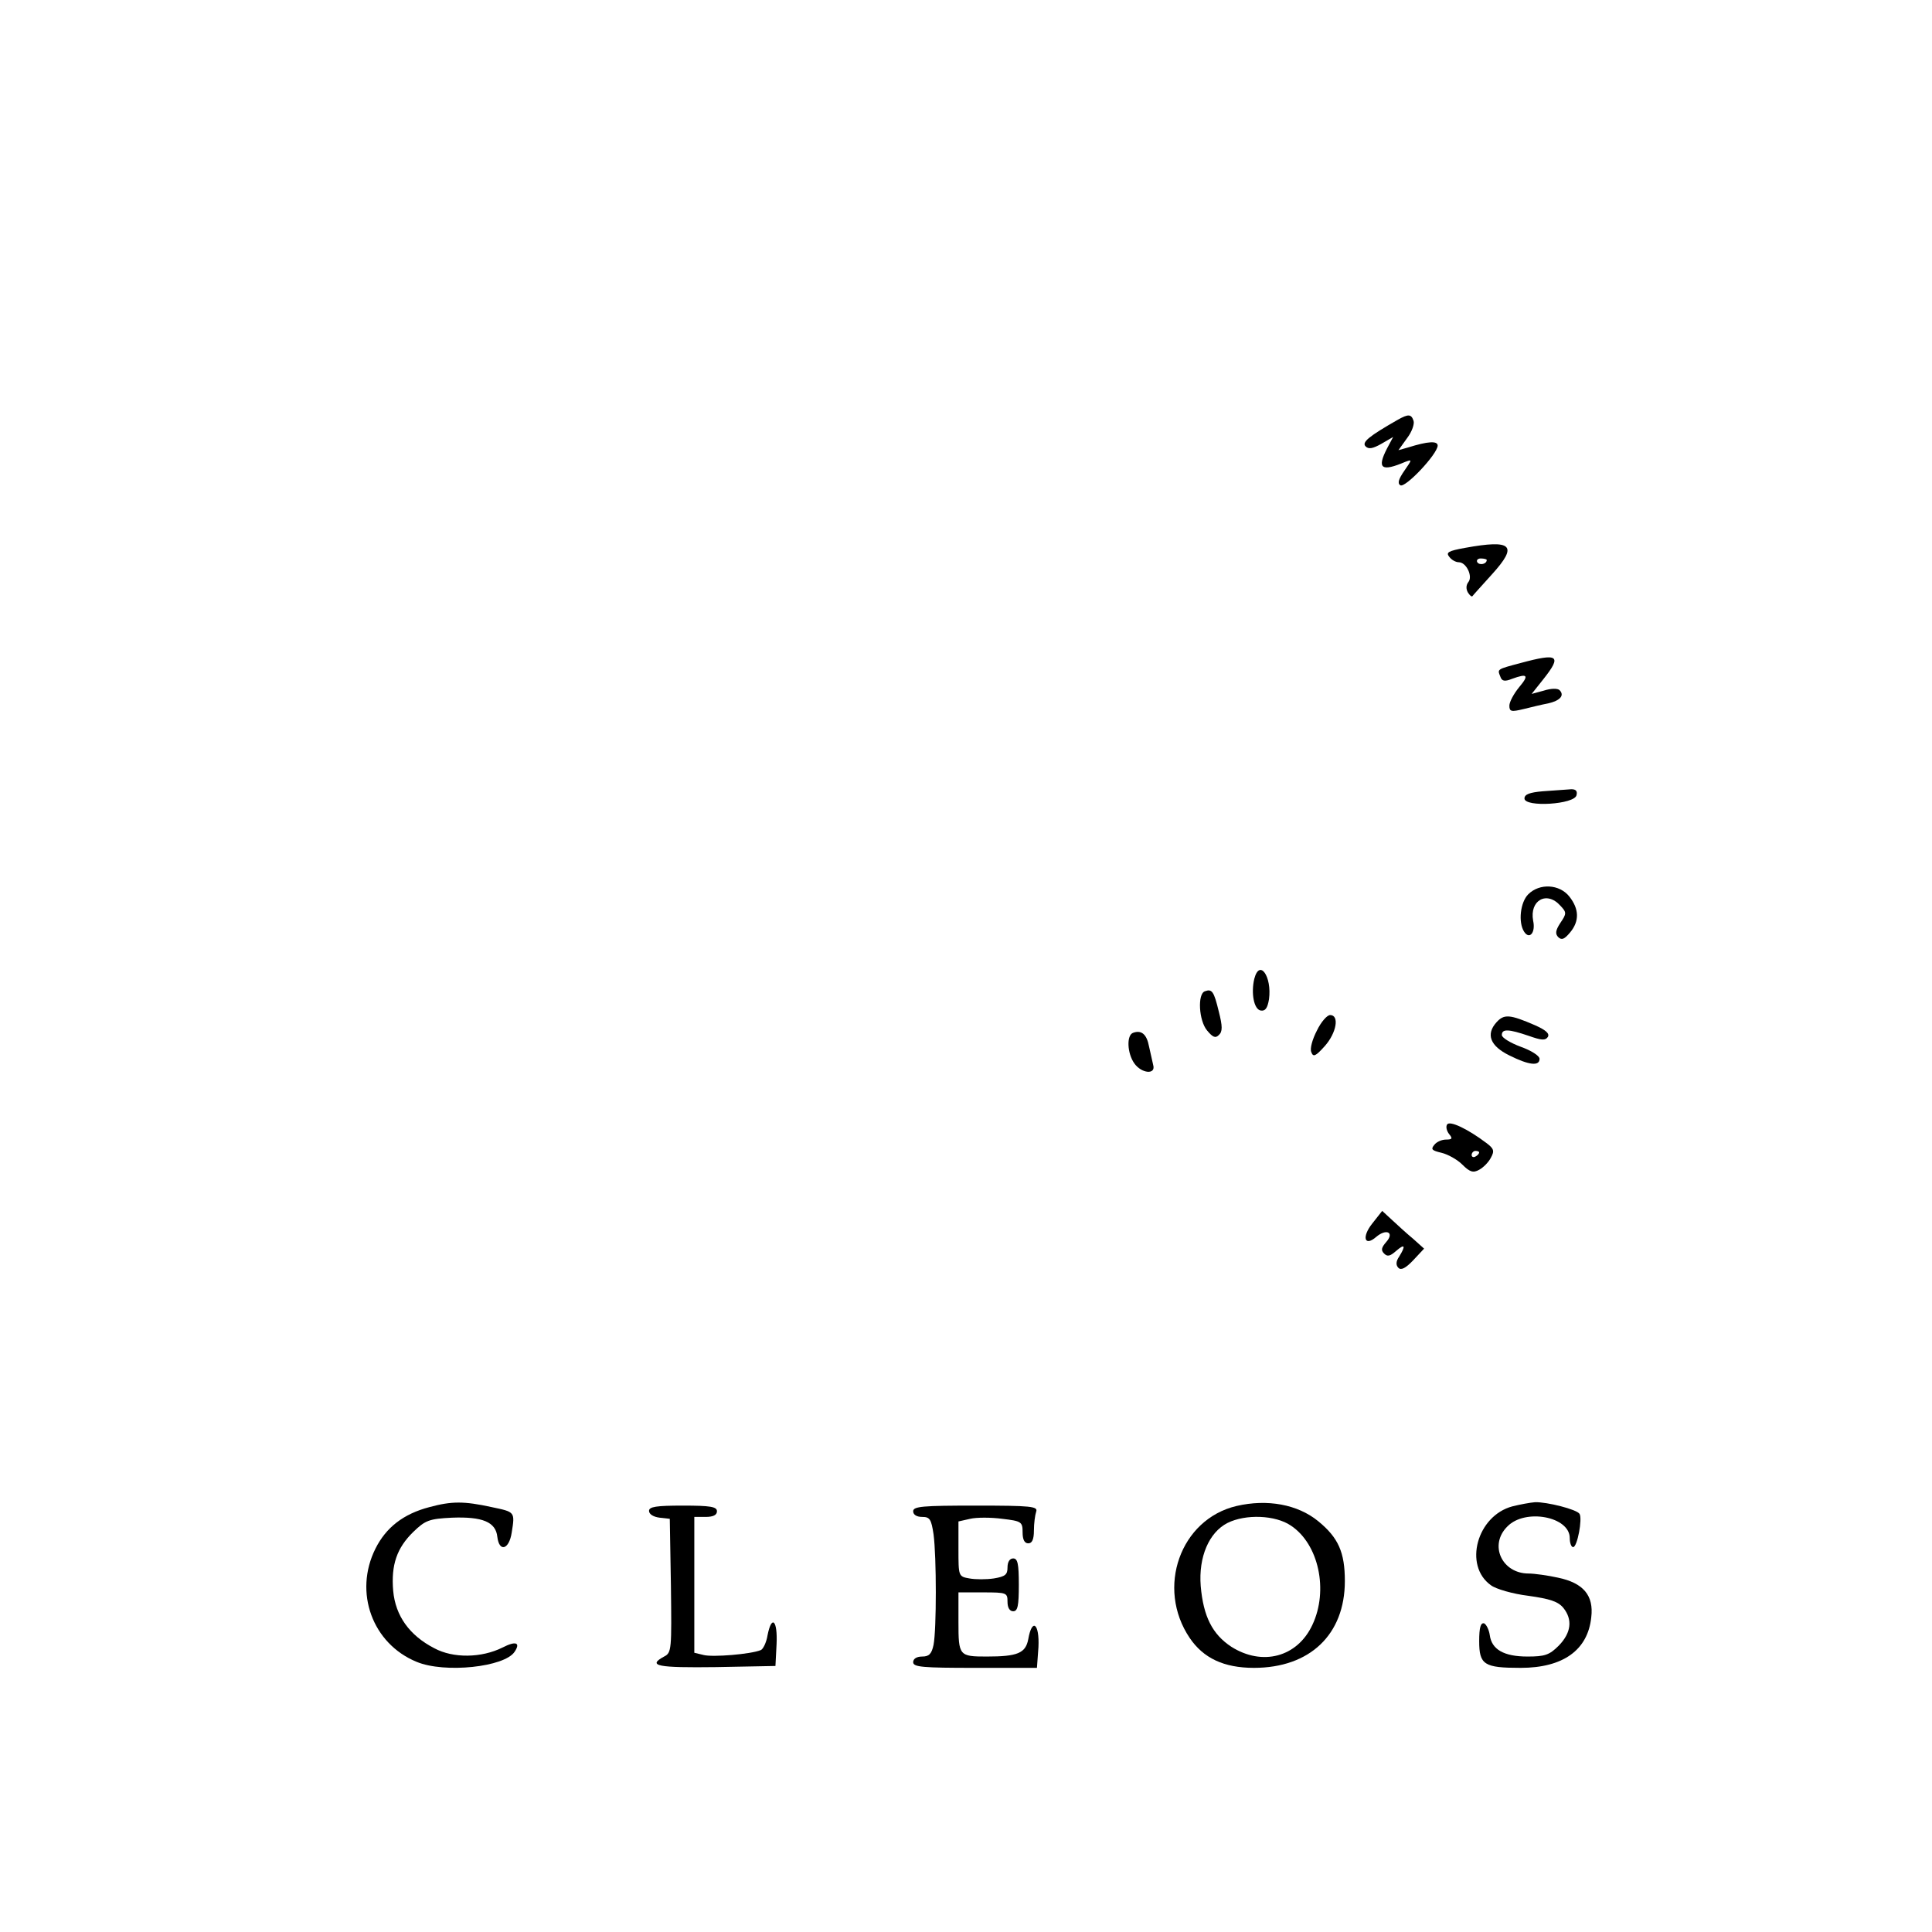
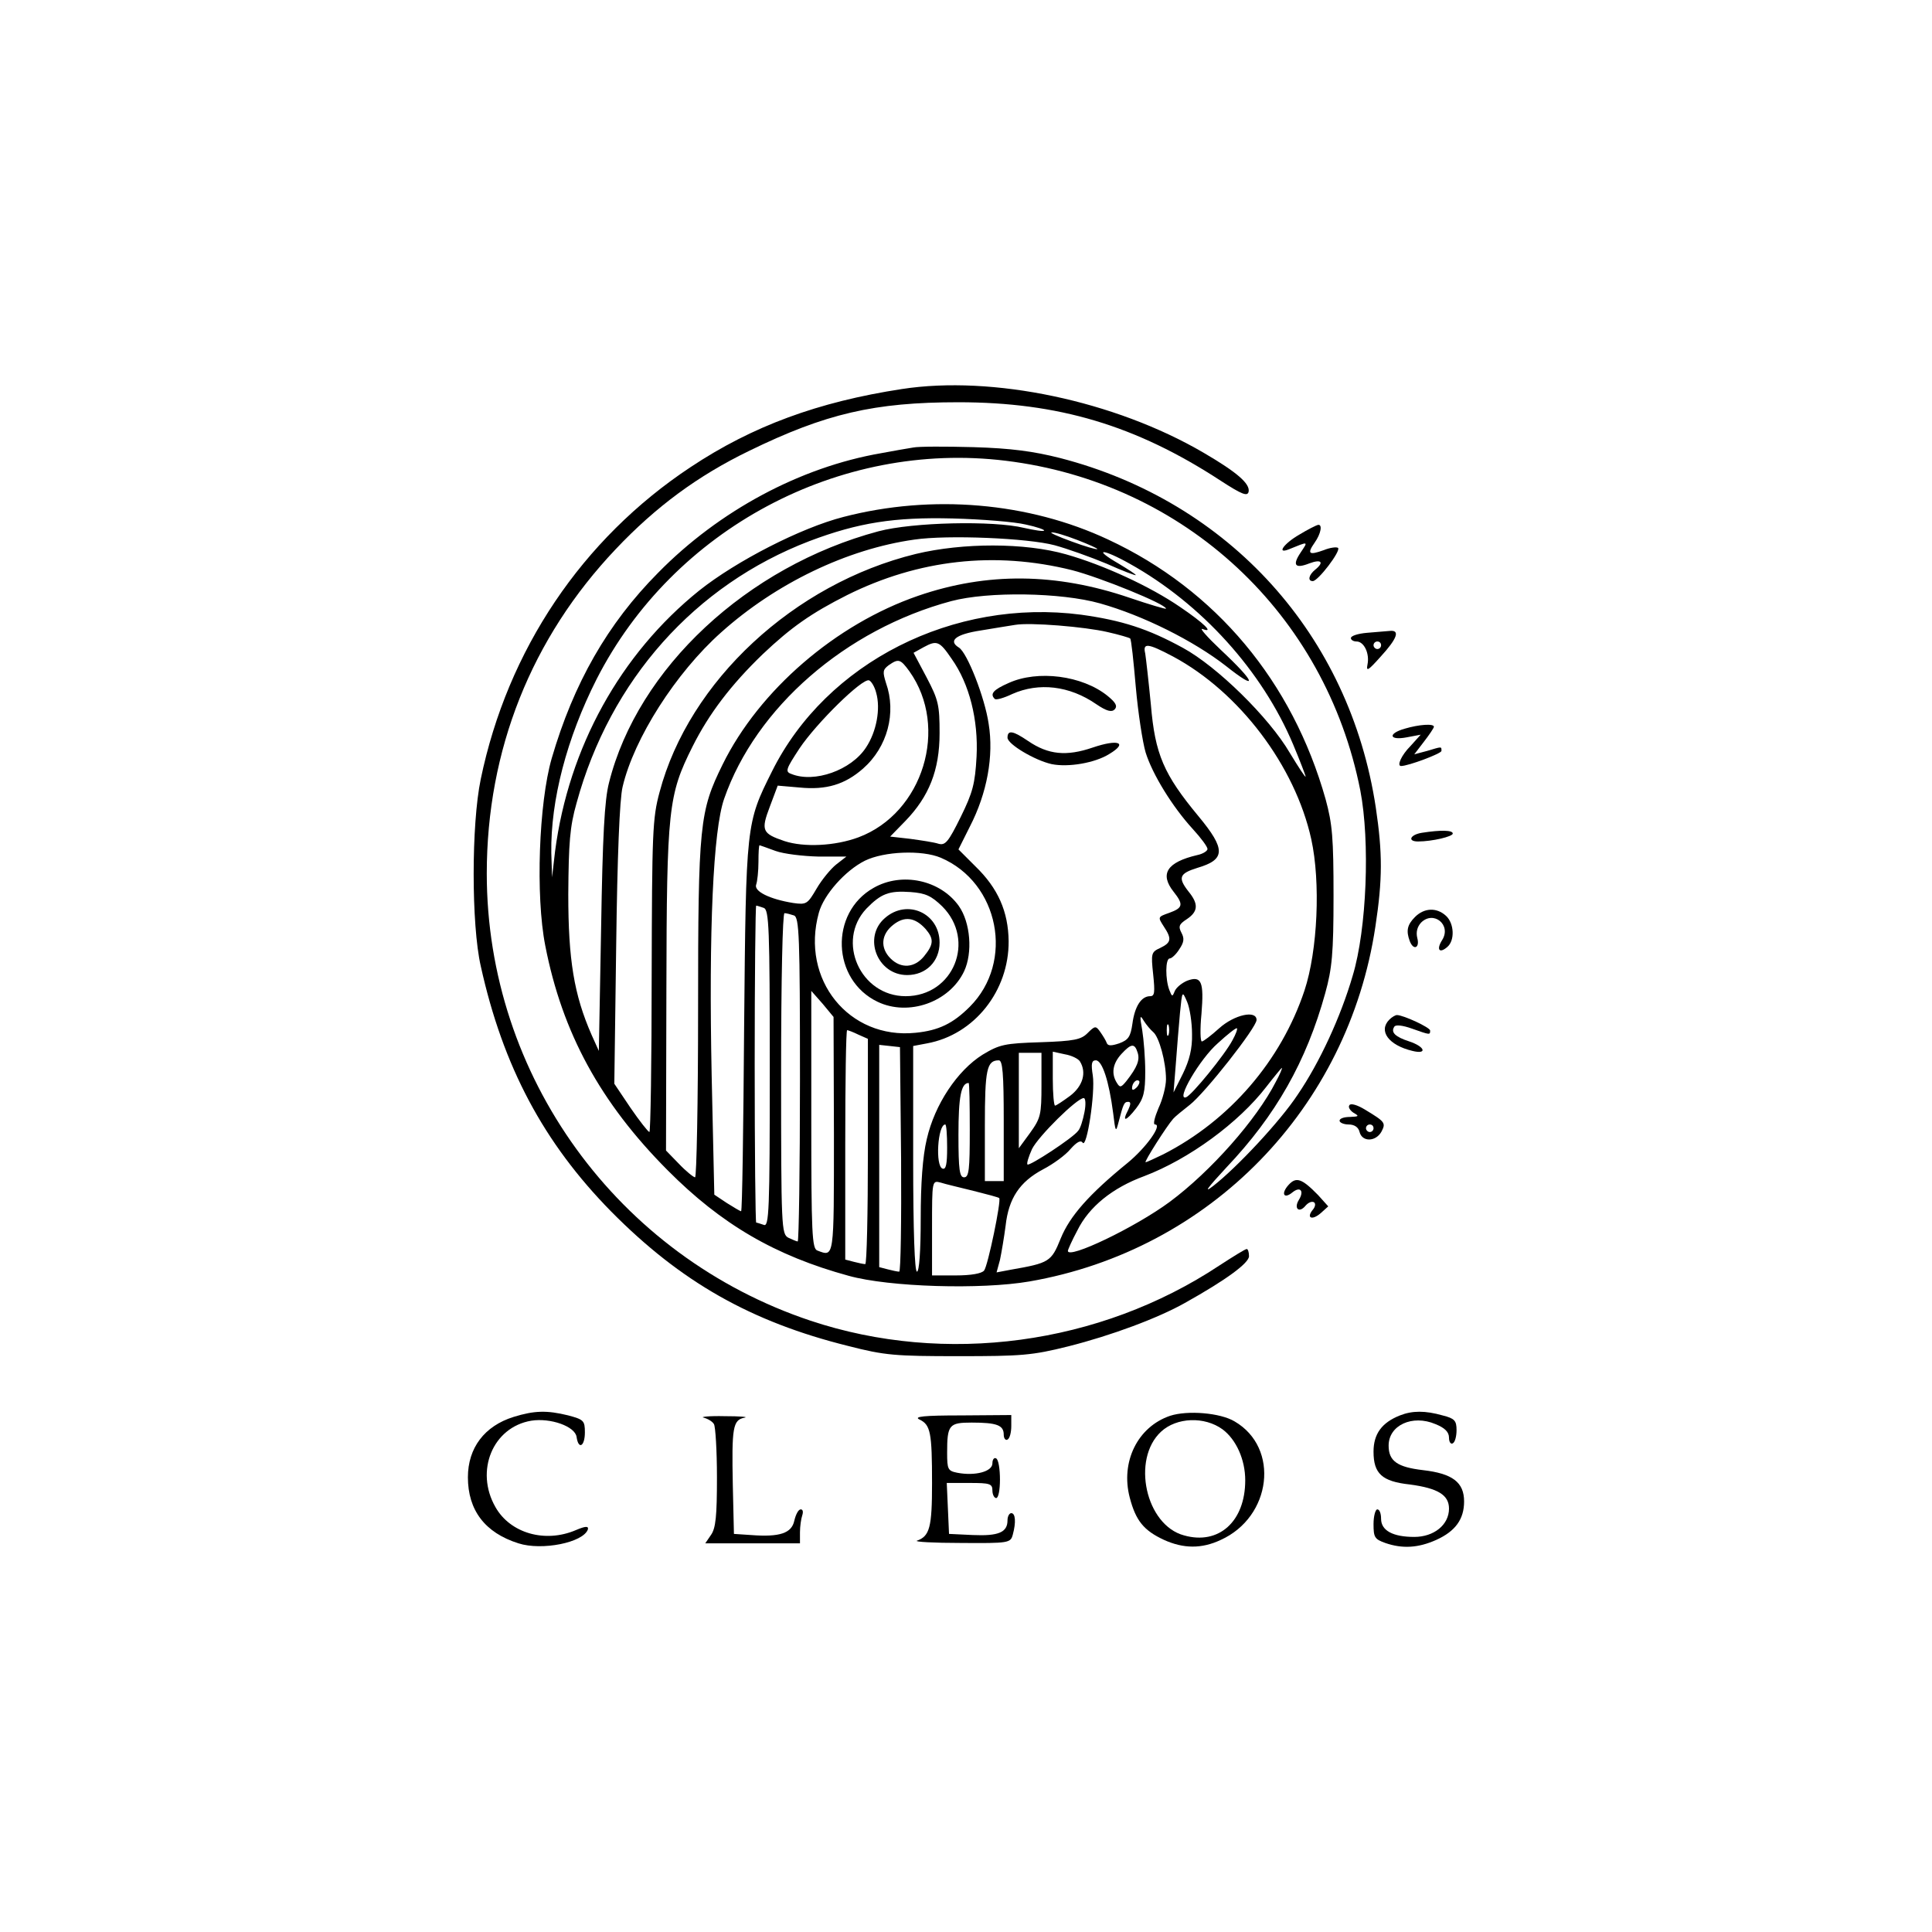
<svg xmlns="http://www.w3.org/2000/svg" version="1.0" width="512pt" height="512pt" viewBox="0 0 512 512" preserveAspectRatio="xMidYMid meet">
  <g transform="translate(0,512) scale(0.1,-0.1)" fill="#000000" stroke="none">
-     <path d="M3705 4008 c-77 -44 -97 -60 -86 -71 8 -8 19 -6 42 7 l31 18 -16 -30 c-28 -54 -15 -63 48 -36 19 7 18 6 -2 -23 -16 -23 -19 -34 -11 -39 13 -8 98 82 99 105 0 13 -25 12 -79 -5 l-25 -7 23 32 c13 17 20 38 17 46 -6 18 -14 18 -41 3z" />
-     <path d="M3882 3668 c-44 -8 -51 -12 -41 -24 6 -8 17 -14 25 -14 20 0 38 -38 25 -53 -6 -8 -6 -18 -1 -27 5 -8 10 -12 12 -10 2 3 25 28 51 57 71 78 55 94 -71 71z m58 -32 c0 -11 -19 -15 -25 -6 -3 5 1 10 9 10 9 0 16 -2 16 -4z" />
-     <path d="M4030 3363 c-64 -17 -62 -16 -54 -36 4 -12 11 -14 31 -6 41 15 46 10 19 -22 -14 -17 -26 -39 -26 -49 0 -16 5 -17 38 -9 20 5 49 12 65 15 31 7 44 21 30 35 -5 5 -22 5 -41 -1 l-33 -9 31 39 c50 63 40 70 -60 43z" />
-     <path d="M4088 3023 c-34 -3 -48 -8 -48 -19 0 -24 134 -16 138 9 3 12 -3 17 -20 15 -13 -1 -44 -3 -70 -5z" />
-     <path d="M4050 2750 c-21 -21 -27 -74 -11 -99 14 -22 31 -3 24 29 -10 54 36 80 72 40 17 -18 17 -21 0 -46 -13 -20 -14 -29 -5 -38 9 -8 16 -5 31 13 25 30 24 62 -2 95 -26 33 -79 36 -109 6z" />
-     <path d="M3324 2526 c-9 -38 -1 -81 17 -84 12 -2 18 6 22 30 8 60 -25 108 -39 54z" />
-     <path d="M3193 2493 c-20 -7 -16 -78 6 -104 15 -18 22 -21 31 -12 10 9 10 23 0 62 -13 54 -18 61 -37 54z" />
-     <path d="M3490 2389 c-12 -23 -19 -48 -15 -57 5 -14 11 -12 36 16 31 35 39 82 14 82 -8 0 -24 -18 -35 -41z" />
-     <path d="M3966 2411 c-29 -32 -17 -63 34 -88 52 -26 80 -29 80 -9 0 8 -22 22 -50 32 -27 10 -50 24 -50 31 0 17 18 16 71 -2 34 -12 44 -13 51 -3 5 9 -5 18 -34 31 -67 29 -82 30 -102 8z" />
-     <path d="M3003 2383 c-18 -6 -16 -54 3 -81 19 -27 58 -31 50 -4 -2 9 -7 31 -11 49 -6 32 -20 44 -42 36z" />
-     <path d="M3835 2140 c-4 -6 -1 -17 5 -25 10 -12 9 -15 -8 -15 -11 0 -25 -6 -31 -14 -10 -12 -6 -15 19 -21 17 -4 42 -18 55 -31 20 -20 29 -23 45 -14 11 6 25 20 31 32 10 18 8 24 -12 39 -49 37 -97 60 -104 49z m85 -74 c0 -3 -4 -8 -10 -11 -5 -3 -10 -1 -10 4 0 6 5 11 10 11 6 0 10 -2 10 -4z" />
-     <path d="M3637 1878 c-29 -36 -21 -63 10 -36 27 23 49 12 27 -13 -13 -15 -15 -22 -6 -31 9 -9 16 -7 32 7 23 20 26 14 8 -15 -9 -13 -9 -23 -2 -30 7 -7 19 -1 39 20 l29 31 -29 26 c-17 14 -42 37 -56 50 l-26 24 -26 -33z" />
-     <path d="M1138 1126 c-69 -18 -115 -54 -143 -110 -58 -116 -8 -252 109 -300 74 -31 234 -14 260 27 16 24 3 29 -32 11 -56 -28 -131 -29 -181 -2 -66 34 -103 86 -109 152 -6 69 10 114 53 156 32 31 42 35 103 38 80 3 116 -11 120 -51 5 -41 31 -34 38 11 9 56 9 55 -53 68 -73 16 -106 16 -165 0z" />
-     <path d="M3277 1129 c-149 -35 -214 -217 -124 -350 36 -53 90 -79 170 -79 148 0 241 88 241 230 0 76 -17 115 -71 159 -54 44 -134 59 -216 40z m144 -52 c74 -49 100 -172 57 -263 -40 -86 -133 -110 -215 -58 -50 33 -74 80 -81 161 -6 77 22 142 71 167 48 24 127 21 168 -7z" />
-     <path d="M4008 1128 c-94 -25 -130 -157 -57 -209 13 -10 58 -23 99 -28 57 -8 79 -15 93 -32 25 -31 21 -66 -12 -100 -25 -25 -37 -29 -83 -29 -63 0 -95 19 -100 57 -2 14 -9 28 -15 31 -9 2 -13 -11 -13 -47 0 -63 13 -71 110 -71 112 0 178 47 187 134 7 58 -21 91 -88 105 -27 6 -63 11 -78 11 -71 0 -106 76 -56 125 47 48 165 26 165 -31 0 -13 4 -24 9 -24 11 0 25 75 17 88 -7 12 -87 32 -118 31 -13 -1 -40 -6 -60 -11z" />
-     <path d="M1720 1116 c0 -9 12 -16 28 -18 l27 -3 3 -177 c2 -169 2 -178 -18 -188 -46 -25 -17 -30 138 -28 l157 3 3 58 c3 63 -13 79 -24 23 -3 -19 -12 -37 -18 -39 -27 -11 -127 -19 -151 -13 l-25 6 0 180 0 180 30 0 c20 0 30 5 30 15 0 12 -17 15 -90 15 -71 0 -90 -3 -90 -14z" />
-     <path d="M2420 1115 c0 -9 9 -15 24 -15 20 0 24 -6 30 -46 8 -60 8 -252 0 -293 -5 -24 -12 -31 -30 -31 -15 0 -24 -6 -24 -15 0 -13 25 -15 164 -15 l164 0 4 55 c3 63 -17 78 -27 21 -7 -37 -28 -46 -110 -46 -73 0 -75 2 -75 91 l0 79 65 0 c63 0 65 -1 65 -25 0 -16 6 -25 15 -25 12 0 15 14 15 70 0 56 -3 70 -15 70 -9 0 -15 -9 -15 -24 0 -19 -6 -24 -36 -29 -20 -3 -49 -3 -65 0 -29 5 -29 6 -29 78 l0 73 31 7 c17 4 55 4 85 0 51 -6 54 -8 54 -36 0 -19 5 -29 15 -29 10 0 15 10 15 34 0 19 3 41 6 50 5 14 -13 16 -160 16 -141 0 -166 -2 -166 -15z" />
+     <path d="M2390 4089 c-222 -34 -396 -98 -560 -207 -287 -190 -485 -484 -556 -827 -25 -120 -25 -385 0 -495 59 -267 167 -469 346 -651 184 -186 370 -292 628 -356 97 -25 125 -27 292 -27 167 0 195 2 291 26 115 29 238 75 309 115 111 62 170 106 170 124 0 11 -3 19 -6 19 -4 0 -36 -20 -73 -44 -317 -210 -726 -265 -1083 -146 -512 171 -858 649 -858 1185 0 327 118 624 342 860 106 112 217 194 353 260 203 99 332 129 555 129 264 0 470 -61 695 -208 57 -37 71 -42 74 -29 4 21 -30 51 -119 103 -236 138 -560 206 -800 169z" />
+     <path d="M2420 3934 c-14 -2 -52 -9 -85 -15 -214 -37 -429 -152 -591 -317 -134 -135 -224 -293 -282 -492 -34 -118 -43 -364 -17 -496 45 -231 146 -416 324 -595 143 -144 286 -227 480 -280 108 -30 351 -37 479 -15 479 83 845 459 917 941 19 125 19 194 1 315 -69 457 -388 810 -836 926 -71 18 -130 26 -230 29 -74 2 -146 2 -160 -1z m245 -35 c475 -58 848 -406 940 -874 26 -135 17 -367 -20 -490 -32 -110 -88 -231 -146 -316 -46 -70 -161 -193 -224 -242 -27 -21 -15 -5 35 49 131 138 212 281 262 462 18 65 22 105 22 257 0 154 -3 191 -21 257 -88 312 -291 555 -576 688 -211 99 -467 121 -702 60 -113 -29 -284 -117 -382 -195 -209 -168 -346 -416 -382 -691 l-8 -69 -2 65 c-2 139 41 304 120 460 203 398 643 633 1084 579z m53 -169 c29 -6 51 -14 49 -16 -2 -3 -26 1 -53 7 -82 20 -296 15 -386 -9 -348 -93 -638 -363 -714 -666 -12 -46 -17 -141 -21 -386 l-6 -325 -19 42 c-47 107 -62 200 -62 373 1 136 4 179 22 242 89 326 314 578 617 694 130 49 225 64 380 60 77 -2 164 -9 193 -16z m137 -41 c31 -12 55 -23 53 -24 -2 -2 -33 7 -68 20 -36 13 -60 24 -53 24 7 1 37 -8 68 -20z m-60 -14 c33 -9 95 -31 138 -49 42 -19 77 -32 77 -30 0 2 -20 15 -45 30 -71 41 -44 41 29 0 190 -106 351 -284 433 -479 18 -43 33 -82 33 -85 0 -4 -19 25 -42 63 -55 94 -193 229 -283 278 -93 51 -162 73 -270 88 -338 44 -675 -126 -819 -415 -69 -138 -69 -138 -74 -678 -2 -269 -5 -488 -8 -488 -2 0 -19 10 -38 22 l-33 22 -7 315 c-8 387 4 651 33 734 84 242 322 449 602 524 98 26 291 23 394 -6 114 -32 248 -99 334 -166 87 -69 79 -44 -14 43 -36 34 -58 59 -48 55 32 -12 3 16 -59 58 -80 55 -204 112 -303 140 -109 31 -273 31 -398 1 -323 -79 -601 -337 -679 -631 -19 -70 -20 -107 -21 -488 0 -227 -3 -413 -6 -413 -3 0 -26 29 -50 64 l-43 64 5 369 c3 233 9 386 17 418 30 128 141 302 261 409 145 130 334 221 512 246 88 13 301 4 372 -15z m46 -66 c74 -19 249 -90 249 -102 0 -2 -44 11 -97 29 -194 66 -377 68 -560 5 -218 -75 -421 -250 -518 -447 -61 -124 -65 -157 -65 -651 0 -244 -4 -443 -8 -443 -4 0 -24 16 -43 36 l-34 35 1 427 c1 479 5 515 69 643 44 88 103 165 186 245 76 72 129 109 224 157 189 94 391 117 596 66z m94 -164 c31 -7 58 -15 60 -17 3 -2 9 -60 15 -129 6 -68 18 -146 26 -173 18 -58 71 -144 125 -203 22 -24 39 -47 39 -53 0 -5 -12 -13 -27 -16 -81 -19 -100 -50 -63 -97 27 -34 25 -43 -11 -56 -31 -11 -31 -11 -15 -36 22 -33 20 -43 -9 -57 -24 -11 -25 -14 -19 -70 5 -48 4 -58 -8 -58 -24 0 -41 -28 -47 -73 -5 -35 -11 -43 -35 -52 -21 -7 -30 -7 -33 1 -2 6 -10 19 -17 29 -12 17 -14 17 -34 -3 -17 -17 -35 -21 -124 -24 -96 -3 -109 -6 -154 -33 -67 -42 -127 -132 -148 -224 -11 -46 -16 -118 -16 -210 0 -87 -4 -141 -10 -141 -6 0 -10 106 -10 299 l0 299 37 7 c125 23 217 139 216 271 -1 78 -28 140 -88 198 l-45 45 30 60 c46 89 64 188 50 273 -10 69 -57 189 -79 202 -29 18 -8 35 57 45 37 6 78 13 92 15 40 7 185 -5 245 -19z m-413 -71 c47 -66 71 -162 66 -259 -4 -72 -10 -95 -42 -160 -33 -67 -41 -76 -59 -71 -12 4 -46 9 -75 13 l-53 6 40 41 c63 65 91 135 91 233 0 74 -3 88 -34 147 l-35 66 27 15 c35 19 42 16 74 -31z m587 6 c175 -94 323 -289 366 -484 25 -114 17 -295 -18 -401 -62 -186 -198 -344 -374 -434 -23 -11 -44 -21 -47 -21 -5 0 56 96 73 115 5 6 25 22 44 37 40 31 177 205 177 225 0 27 -59 14 -99 -22 -21 -19 -42 -35 -46 -35 -4 0 -5 33 -1 73 7 86 0 102 -38 88 -14 -6 -29 -18 -33 -28 -6 -15 -7 -15 -14 3 -11 28 -11 84 1 84 5 0 17 11 25 24 13 19 14 29 6 44 -9 17 -6 23 14 36 30 20 32 40 5 73 -29 37 -25 48 23 63 75 22 76 49 3 137 -92 111 -115 164 -126 295 -6 62 -13 123 -15 136 -7 29 6 28 74 -8z m-699 -39 c106 -149 36 -376 -135 -440 -62 -23 -144 -27 -196 -10 -59 20 -63 28 -39 91 l21 56 58 -5 c71 -7 120 8 168 50 65 57 89 148 61 227 -9 29 -9 35 7 47 26 18 31 17 55 -16z m-88 -57 c12 -42 1 -103 -27 -145 -39 -60 -137 -95 -198 -70 -17 6 -14 13 22 68 45 67 166 186 184 180 6 -2 15 -17 19 -33z m-267 -419 c22 -8 73 -14 114 -15 l74 0 -27 -21 c-14 -11 -38 -40 -52 -64 -24 -41 -27 -43 -62 -38 -62 10 -105 31 -98 49 3 8 6 36 6 60 0 24 1 44 3 44 1 0 20 -7 42 -15z m438 -18 c155 -66 196 -276 77 -395 -44 -44 -82 -63 -144 -69 -176 -18 -305 141 -256 318 13 48 70 112 122 138 51 25 151 29 201 8z m-469 -133 c14 -5 16 -52 16 -426 0 -379 -2 -420 -16 -414 -9 3 -18 6 -20 6 -2 0 -4 189 -4 420 0 231 2 420 4 420 2 0 11 -3 20 -6z m80 -20 c14 -5 16 -53 16 -435 0 -236 -3 -429 -6 -429 -3 0 -14 5 -25 10 -18 10 -19 26 -19 435 0 252 4 425 9 425 5 0 16 -3 25 -6z m106 -581 c0 -331 1 -324 -44 -307 -14 5 -16 45 -16 347 l0 341 30 -34 29 -35 1 -312z m949 267 c1 -39 -7 -70 -24 -105 l-25 -50 6 75 c3 41 8 102 11 135 6 60 6 60 19 30 7 -16 13 -55 13 -85z m-103 5 c16 -13 34 -80 34 -125 0 -19 -9 -54 -20 -77 -10 -24 -15 -43 -9 -43 20 0 -23 -61 -73 -102 -102 -83 -153 -141 -177 -200 -25 -62 -30 -65 -133 -83 l-37 -7 9 33 c4 19 11 60 15 91 8 72 37 116 99 149 27 14 60 38 73 54 17 19 27 24 32 17 11 -18 34 133 27 178 -5 31 -3 40 8 40 17 0 35 -55 46 -140 6 -50 7 -52 14 -25 13 50 15 55 26 55 7 0 7 -6 0 -21 -18 -34 -6 -31 21 4 20 26 24 44 24 97 0 36 -4 85 -8 110 -7 38 -6 42 4 25 7 -11 18 -24 25 -30z m41 -7 c-3 -7 -5 -2 -5 12 0 14 2 19 5 13 2 -7 2 -19 0 -25z m169 -15 c-20 -38 -108 -146 -123 -151 -28 -9 37 102 84 143 26 24 49 42 51 40 2 -2 -3 -16 -12 -32z m-991 15 l25 -11 0 -299 c0 -164 -3 -298 -7 -298 -5 0 -18 3 -30 6 l-23 6 0 304 c0 167 2 304 5 304 2 0 16 -5 30 -12z m113 -330 c1 -164 -1 -298 -5 -298 -5 0 -18 3 -30 6 l-23 6 0 295 0 294 28 -3 27 -3 3 -297z m627 282 c6 -19 -1 -38 -30 -75 -14 -17 -17 -18 -25 -5 -16 25 -11 52 12 77 26 28 35 29 43 3z m-255 -85 c0 -79 -2 -88 -30 -127 l-30 -41 0 126 0 127 30 0 30 0 0 -85z m102 62 c18 -29 8 -65 -26 -91 -19 -14 -37 -26 -40 -26 -3 0 -6 32 -6 71 l0 72 32 -7 c18 -3 36 -12 40 -19z m-202 -157 l0 -160 -25 0 -25 0 0 148 c0 148 5 172 37 172 10 0 13 -35 13 -160z m721 103 c-51 -100 -172 -237 -281 -318 -92 -68 -270 -153 -270 -130 0 3 11 28 25 54 31 63 93 113 177 144 119 45 251 142 324 237 21 27 40 50 41 50 2 0 -5 -17 -16 -37z m-369 -15 c-7 -7 -12 -8 -12 -2 0 14 12 26 19 19 2 -3 -1 -11 -7 -17z m-442 -113 c0 -104 -2 -125 -15 -125 -12 0 -15 19 -15 113 0 100 7 137 27 137 2 0 3 -56 3 -125z m304 48 c-4 -21 -11 -44 -17 -50 -14 -19 -129 -94 -134 -89 -3 2 3 21 12 41 17 34 119 135 137 135 5 0 6 -17 2 -37z m-364 -94 c0 -44 -3 -59 -12 -56 -20 6 -13 117 7 117 3 0 5 -27 5 -61z m70 -115 c36 -9 66 -17 68 -19 6 -6 -30 -180 -40 -192 -6 -8 -35 -13 -74 -13 l-64 0 0 126 c0 126 0 126 23 120 12 -4 51 -13 87 -22z" />
+     <path d="M2673 3310 c-41 -18 -50 -29 -37 -42 3 -4 24 2 47 13 70 31 151 22 222 -27 28 -19 41 -22 49 -14 8 9 3 18 -19 36 -67 54 -185 69 -262 34z" />
+     <path d="M2670 3165 c0 -17 72 -60 117 -70 44 -9 115 3 153 27 50 30 24 40 -44 17 -70 -24 -118 -19 -171 17 -41 28 -55 30 -55 9z" />
+     <path d="M2315 2767 c-117 -66 -111 -244 11 -302 82 -39 190 -1 229 81 23 49 17 129 -14 173 -49 69 -151 91 -226 48z m182 -49 c90 -90 30 -238 -97 -238 -120 0 -185 146 -104 232 39 40 60 48 117 44 40 -3 55 -10 84 -38z" />
+     <path d="M2345 2687 c-59 -51 -20 -151 59 -151 50 0 86 36 86 86 0 78 -86 117 -145 65z m108 -29 c22 -26 22 -40 -4 -72 -25 -31 -61 -34 -89 -6 -28 28 -25 64 7 89 30 24 58 20 86 -11z" />
+     <path d="M3443 3703 c-40 -23 -61 -52 -28 -39 54 22 52 22 32 -8 -23 -34 -15 -44 23 -29 32 12 40 3 15 -17 -17 -14 -20 -30 -6 -30 14 0 75 80 67 88 -4 3 -21 1 -38 -6 -39 -14 -45 -10 -24 20 17 24 21 49 9 47 -5 -1 -27 -12 -50 -26z" />
+     <path d="M3623 3443 c-24 -2 -43 -8 -43 -14 0 -5 7 -9 15 -9 20 0 35 -32 29 -61 -4 -20 2 -16 35 21 44 48 52 71 24 68 -10 -1 -37 -3 -60 -5z m37 -33 c0 -5 -4 -10 -10 -10 -5 0 -10 5 -10 10 0 6 5 10 10 10 6 0 10 -4 10 -10z" />
+     <path d="M3723 3189 c-46 -13 -42 -32 5 -23 l37 7 -27 -30 c-24 -24 -37 -53 -25 -53 19 0 107 33 107 40 0 12 2 12 -38 0 l-34 -9 26 34 c14 18 26 36 26 39 0 9 -40 6 -77 -5z" />
+     <path d="M3768 2913 c-31 -5 -39 -23 -10 -23 37 0 92 13 92 21 0 9 -31 10 -82 2z" />
+     <path d="M3750 2690 c-21 -21 -24 -37 -14 -64 10 -26 27 -18 20 8 -4 16 0 30 10 41 33 33 81 -6 56 -46 -16 -25 -8 -37 13 -19 21 17 19 63 -3 83 -25 23 -58 21 -82 -3z" />
+     <path d="M3682 2418 c-30 -30 -2 -68 61 -83 40 -10 34 11 -8 25 -37 12 -50 24 -40 39 3 6 22 4 47 -5 48 -17 48 -17 48 -5 0 8 -71 41 -88 41 -4 0 -13 -5 -20 -12z" />
+     <path d="M3576 2191 c-4 -5 2 -14 11 -20 16 -9 14 -10 -9 -11 -16 0 -28 -4 -28 -10 0 -5 11 -10 24 -10 15 0 26 -7 29 -20 7 -27 43 -26 58 1 12 23 10 26 -43 58 -21 13 -39 18 -42 12z m64 -61 c0 -5 -4 -10 -10 -10 -5 0 -10 5 -10 10 0 6 5 10 10 10 6 0 10 -4 10 -10z" />
+     <path d="M3415 1980 c-21 -23 -13 -39 10 -20 21 17 32 4 17 -20 -14 -23 1 -36 18 -15 7 8 16 12 22 9 5 -3 4 -12 -3 -20 -18 -22 -2 -29 21 -9 l20 18 -27 30 c-43 44 -58 49 -78 27z" />
+     <path d="M1361 1365 c-77 -24 -121 -82 -121 -160 0 -87 45 -147 134 -175 62 -20 172 2 184 37 2 9 -6 9 -32 -2 -82 -35 -174 -8 -213 61 -55 96 -7 212 95 229 51 8 116 -15 120 -43 5 -35 22 -25 22 12 0 31 -3 34 -44 45 -57 14 -90 13 -145 -4z" />
+     <path d="M3101 1368 c-86 -29 -132 -122 -107 -217 16 -61 37 -87 91 -112 51 -23 99 -24 150 0 135 61 157 244 37 314 -38 23 -125 30 -171 15z m139 -36 c36 -27 60 -80 60 -135 0 -109 -70 -172 -162 -146 -102 27 -140 202 -61 275 41 38 115 41 163 6z" />
+     <path d="M3710 1369 c-48 -19 -70 -49 -70 -96 0 -58 22 -79 96 -87 75 -10 104 -28 104 -64 0 -43 -40 -75 -92 -75 -57 0 -88 17 -88 48 0 14 -4 25 -10 25 -5 0 -10 -18 -10 -39 0 -35 3 -40 31 -50 46 -16 88 -13 135 8 51 23 74 55 74 102 0 51 -31 74 -109 83 -68 8 -91 24 -91 65 0 54 63 83 124 57 25 -10 36 -21 36 -36 0 -12 5 -18 10 -15 6 3 10 19 10 35 0 25 -5 31 -37 39 -46 13 -80 13 -113 0z" />
+     <path d="M1865 1363 c11 -3 23 -10 27 -17 4 -6 8 -70 8 -141 0 -102 -3 -135 -16 -153 l-15 -22 125 0 126 0 0 29 c0 16 3 36 6 45 3 9 2 16 -4 16 -6 0 -13 -13 -17 -30 -7 -33 -38 -44 -115 -38 l-45 3 -3 130 c-3 152 0 172 31 178 12 2 -12 4 -53 4 -41 1 -66 -2 -55 -4z" />
+     <path d="M2437 1358 c29 -14 33 -34 33 -169 0 -116 -6 -140 -40 -152 -8 -3 44 -6 116 -6 128 -1 132 0 138 22 9 33 7 57 -4 57 -5 0 -10 -8 -10 -19 0 -32 -24 -42 -92 -39 l-63 3 -3 68 -3 67 61 0 c53 0 60 -2 60 -20 0 -11 5 -20 10 -20 6 0 10 22 10 49 0 28 -4 53 -10 56 -5 3 -10 -2 -10 -13 0 -22 -46 -34 -93 -25 -25 5 -27 9 -27 53 0 74 5 80 65 80 67 0 85 -7 85 -32 0 -10 5 -16 10 -13 6 3 10 19 10 36 l0 29 -132 -1 c-100 0 -128 -3 -111 -11z" />
  </g>
</svg>
